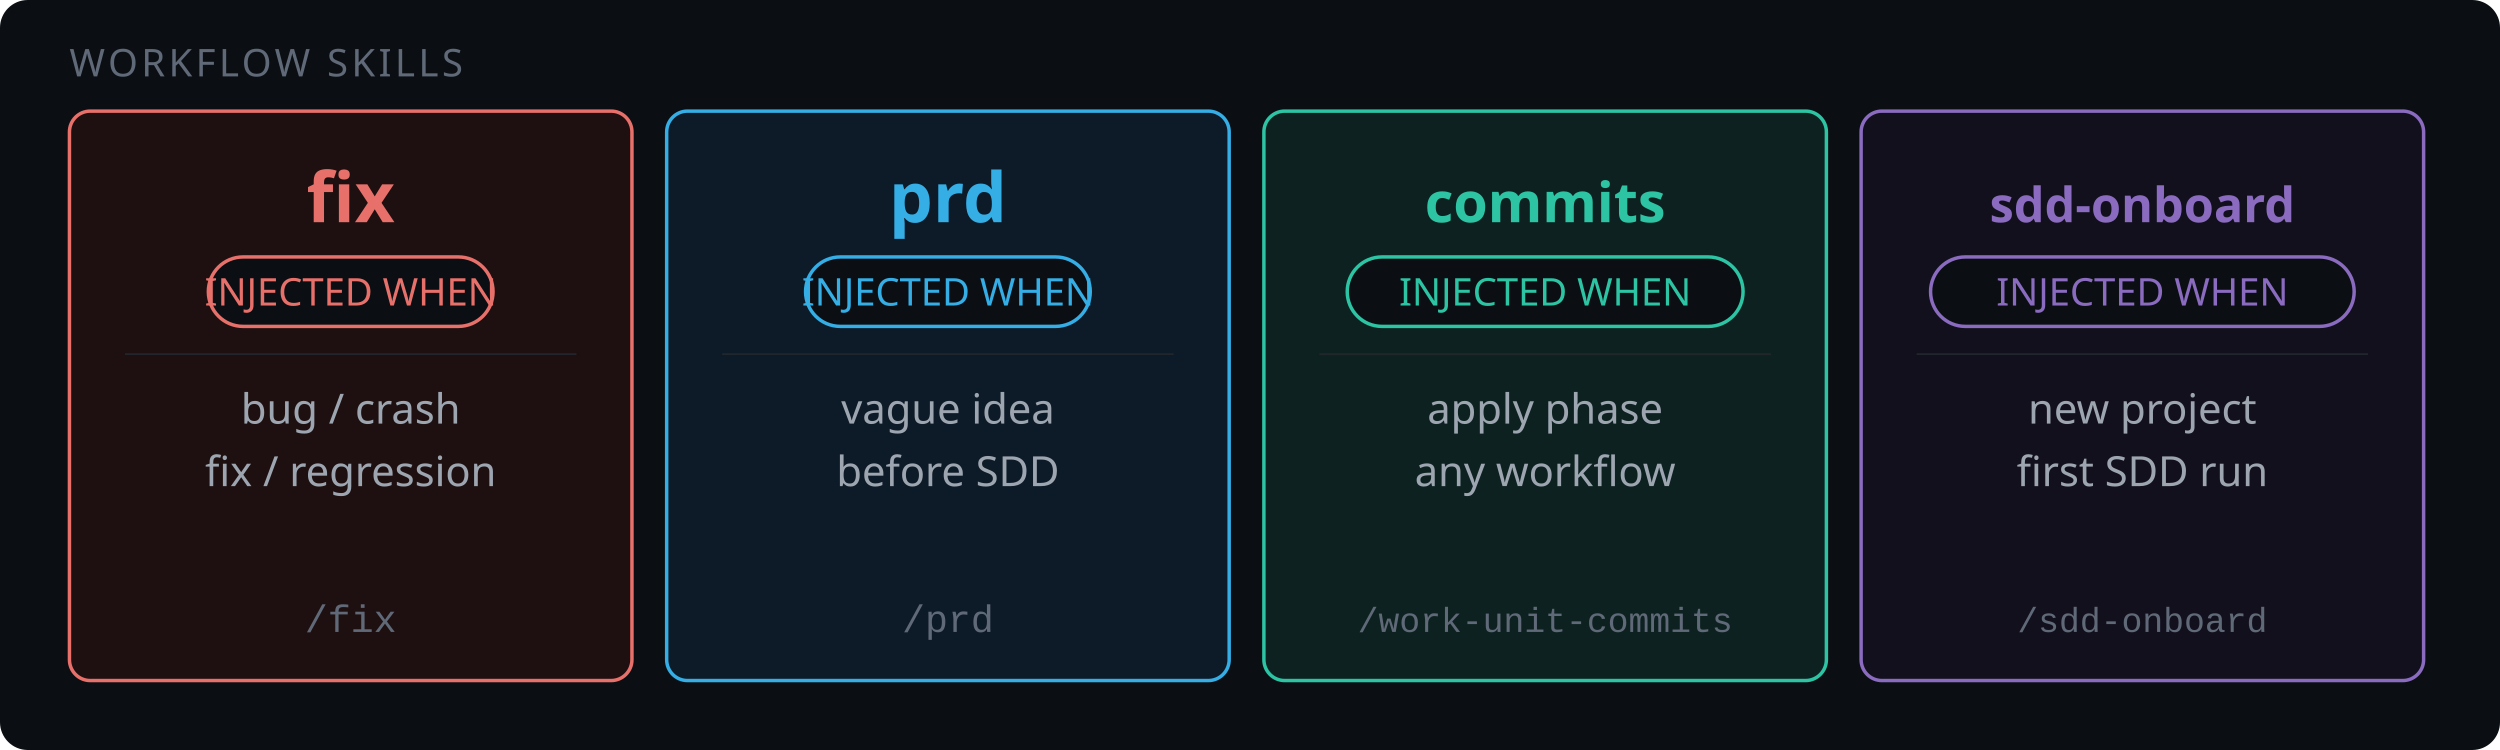
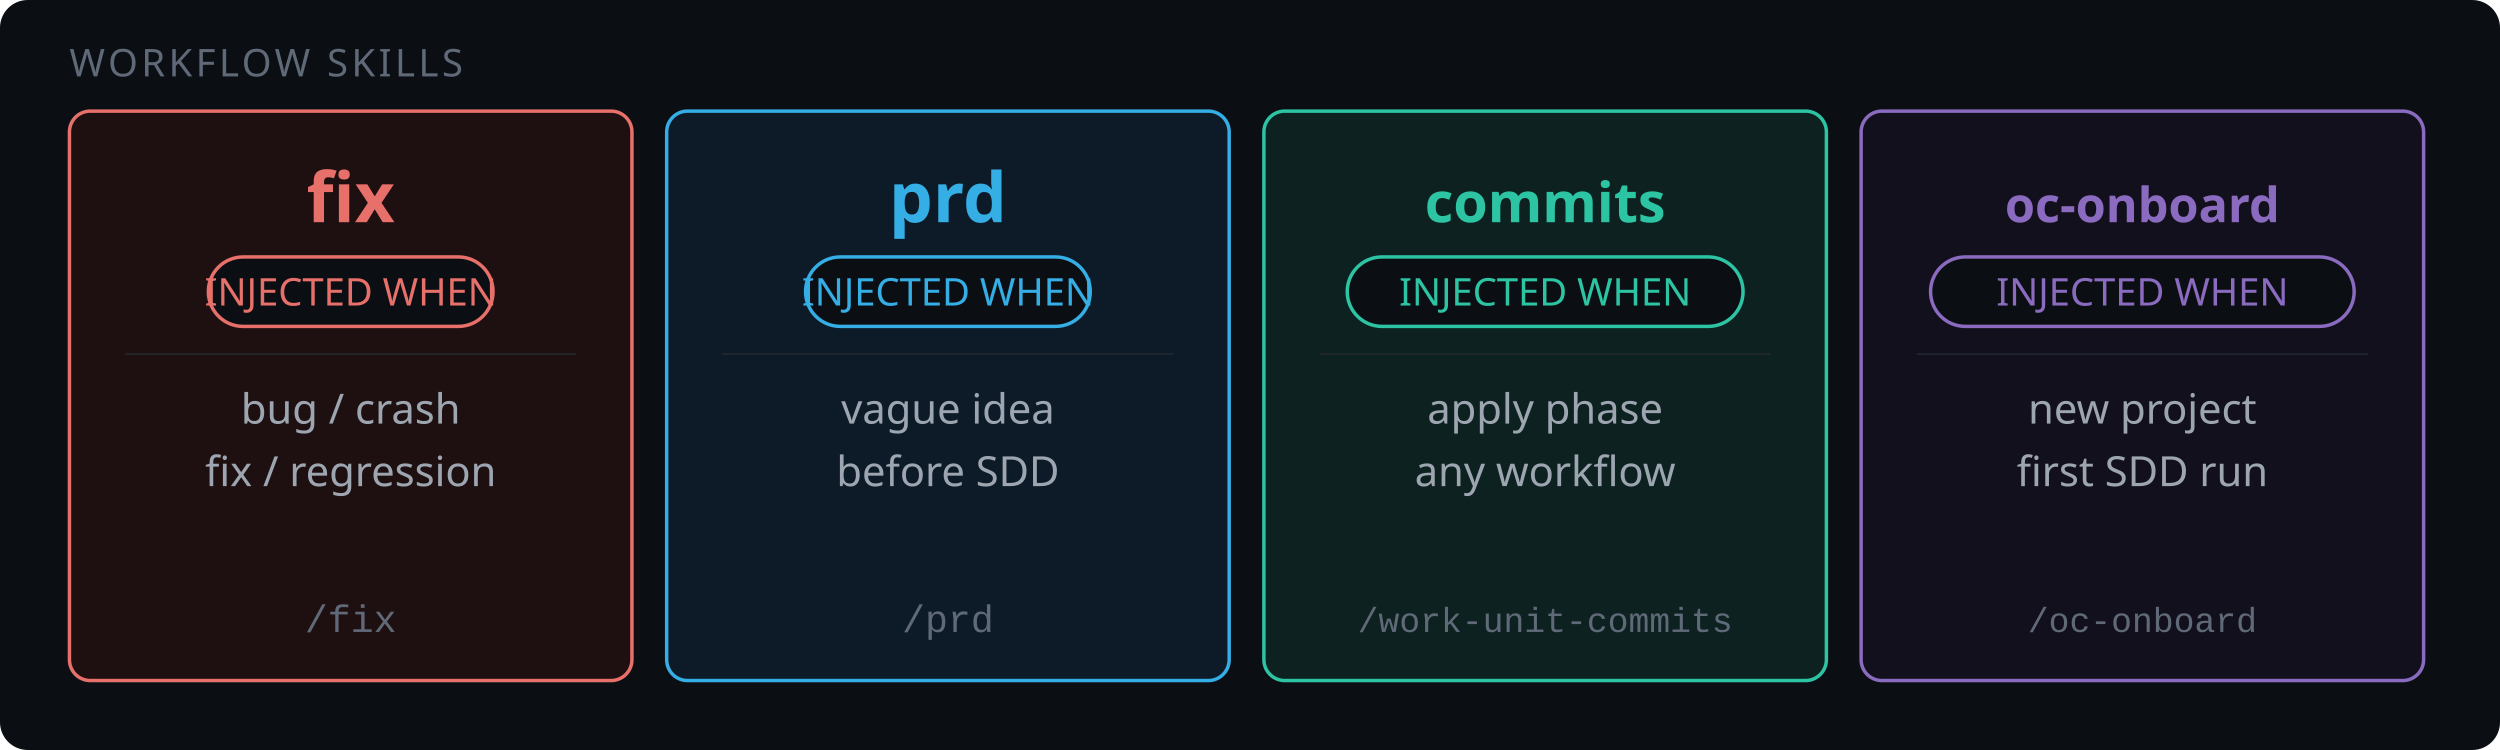
- <svg xmlns="http://www.w3.org/2000/svg" viewBox="0 0 720 216" width="720" height="216" role="img" aria-label="Workflow skills: fix (bug/crash/regression), prd (vague ideas before SDD), work-unit-commits (any apply phase), sdd-onboard (first run on a new project).">
+ <svg xmlns="http://www.w3.org/2000/svg" viewBox="0 0 720 216" width="720" height="216" role="img" aria-label="Workflow skills: fix (bug/crash/regression), prd (vague ideas before SDD), work-unit-commits (any apply phase), oc-onboard (first run on a new project).">
  <rect width="720" height="216" rx="8" fill="#0B0F14" />
  <text x="20" y="22" font-size="11" fill="#606978" letter-spacing="1" font-family="-apple-system,BlinkMacSystemFont,'Segoe UI','Noto Sans',Helvetica,Arial,sans-serif">WORKFLOW SKILLS</text>
  <rect x="20" y="32" width="162" height="164" rx="6" fill="#1E1010" stroke="#E8706A" stroke-width="1" />
  <text x="101" y="64" text-anchor="middle" font-size="20" font-weight="bold" fill="#E8706A" font-family="-apple-system,BlinkMacSystemFont,'Segoe UI','Noto Sans',Helvetica,Arial,sans-serif">fix</text>
  <rect x="60" y="74" width="82" height="20" rx="10" fill="#0B0F14" stroke="#E8706A" stroke-width="1" />
  <text x="101" y="88" text-anchor="middle" font-size="11" fill="#E8706A" font-family="-apple-system,BlinkMacSystemFont,'Segoe UI','Noto Sans',Helvetica,Arial,sans-serif">INJECTED WHEN</text>
  <line x1="36" y1="102" x2="166" y2="102" stroke="#21262D" stroke-width="0.5" />
  <text x="101" y="122" text-anchor="middle" font-size="12" fill="#9DA6B0" font-family="-apple-system,BlinkMacSystemFont,'Segoe UI','Noto Sans',Helvetica,Arial,sans-serif">bug / crash</text>
  <text x="101" y="140" text-anchor="middle" font-size="12" fill="#9DA6B0" font-family="-apple-system,BlinkMacSystemFont,'Segoe UI','Noto Sans',Helvetica,Arial,sans-serif">fix / regression</text>
  <text x="101" y="182" text-anchor="middle" font-size="11" fill="#606978" font-family="ui-monospace,SFMono-Regular,'SF Mono',Menlo,Consolas,'Liberation Mono',monospace">/fix</text>
  <rect x="192" y="32" width="162" height="164" rx="6" fill="#0D1A28" stroke="#35ADE5" stroke-width="1" />
  <text x="273" y="64" text-anchor="middle" font-size="20" font-weight="bold" fill="#35ADE5" font-family="-apple-system,BlinkMacSystemFont,'Segoe UI','Noto Sans',Helvetica,Arial,sans-serif">prd</text>
  <rect x="232" y="74" width="82" height="20" rx="10" fill="#0B0F14" stroke="#35ADE5" stroke-width="1" />
  <text x="273" y="88" text-anchor="middle" font-size="11" fill="#35ADE5" font-family="-apple-system,BlinkMacSystemFont,'Segoe UI','Noto Sans',Helvetica,Arial,sans-serif">INJECTED WHEN</text>
  <line x1="208" y1="102" x2="338" y2="102" stroke="#21262D" stroke-width="0.5" />
  <text x="273" y="122" text-anchor="middle" font-size="12" fill="#9DA6B0" font-family="-apple-system,BlinkMacSystemFont,'Segoe UI','Noto Sans',Helvetica,Arial,sans-serif">vague idea</text>
  <text x="273" y="140" text-anchor="middle" font-size="12" fill="#9DA6B0" font-family="-apple-system,BlinkMacSystemFont,'Segoe UI','Noto Sans',Helvetica,Arial,sans-serif">before SDD</text>
  <text x="273" y="182" text-anchor="middle" font-size="11" fill="#606978" font-family="ui-monospace,SFMono-Regular,'SF Mono',Menlo,Consolas,'Liberation Mono',monospace">/prd</text>
  <rect x="364" y="32" width="162" height="164" rx="6" fill="#0D2220" stroke="#2DC4A4" stroke-width="1" />
  <text x="445" y="64" text-anchor="middle" font-size="16" font-weight="bold" fill="#2DC4A4" font-family="-apple-system,BlinkMacSystemFont,'Segoe UI','Noto Sans',Helvetica,Arial,sans-serif">commits</text>
  <rect x="388" y="74" width="114" height="20" rx="10" fill="#0B0F14" stroke="#2DC4A4" stroke-width="1" />
  <text x="445" y="88" text-anchor="middle" font-size="11" fill="#2DC4A4" font-family="-apple-system,BlinkMacSystemFont,'Segoe UI','Noto Sans',Helvetica,Arial,sans-serif">INJECTED WHEN</text>
  <line x1="380" y1="102" x2="510" y2="102" stroke="#21262D" stroke-width="0.5" />
  <text x="445" y="122" text-anchor="middle" font-size="12" fill="#9DA6B0" font-family="-apple-system,BlinkMacSystemFont,'Segoe UI','Noto Sans',Helvetica,Arial,sans-serif">apply phase</text>
  <text x="445" y="140" text-anchor="middle" font-size="12" fill="#9DA6B0" font-family="-apple-system,BlinkMacSystemFont,'Segoe UI','Noto Sans',Helvetica,Arial,sans-serif">any workflow</text>
  <text x="445" y="182" text-anchor="middle" font-size="10" fill="#606978" font-family="ui-monospace,SFMono-Regular,'SF Mono',Menlo,Consolas,'Liberation Mono',monospace">/work-unit-commits</text>
  <rect x="536" y="32" width="162" height="164" rx="6" fill="#12101C" stroke="#8A6BBF" stroke-width="1" />
-   <text x="617" y="64" text-anchor="middle" font-size="14" font-weight="bold" fill="#8A6BBF" font-family="-apple-system,BlinkMacSystemFont,'Segoe UI','Noto Sans',Helvetica,Arial,sans-serif">sdd-onboard</text>
+   <text x="617" y="64" text-anchor="middle" font-size="14" font-weight="bold" fill="#8A6BBF" font-family="-apple-system,BlinkMacSystemFont,'Segoe UI','Noto Sans',Helvetica,Arial,sans-serif">oc-onboard</text>
  <rect x="556" y="74" width="122" height="20" rx="10" fill="#0B0F14" stroke="#8A6BBF" stroke-width="1" />
  <text x="617" y="88" text-anchor="middle" font-size="11" fill="#8A6BBF" font-family="-apple-system,BlinkMacSystemFont,'Segoe UI','Noto Sans',Helvetica,Arial,sans-serif">INJECTED WHEN</text>
  <line x1="552" y1="102" x2="682" y2="102" stroke="#21262D" stroke-width="0.5" />
  <text x="617" y="122" text-anchor="middle" font-size="12" fill="#9DA6B0" font-family="-apple-system,BlinkMacSystemFont,'Segoe UI','Noto Sans',Helvetica,Arial,sans-serif">new project</text>
  <text x="617" y="140" text-anchor="middle" font-size="12" fill="#9DA6B0" font-family="-apple-system,BlinkMacSystemFont,'Segoe UI','Noto Sans',Helvetica,Arial,sans-serif">first SDD run</text>
-   <text x="617" y="182" text-anchor="middle" font-size="10" fill="#606978" font-family="ui-monospace,SFMono-Regular,'SF Mono',Menlo,Consolas,'Liberation Mono',monospace">/sdd-onboard</text>
+   <text x="617" y="182" text-anchor="middle" font-size="10" fill="#606978" font-family="ui-monospace,SFMono-Regular,'SF Mono',Menlo,Consolas,'Liberation Mono',monospace">/oc-onboard</text>
</svg>
